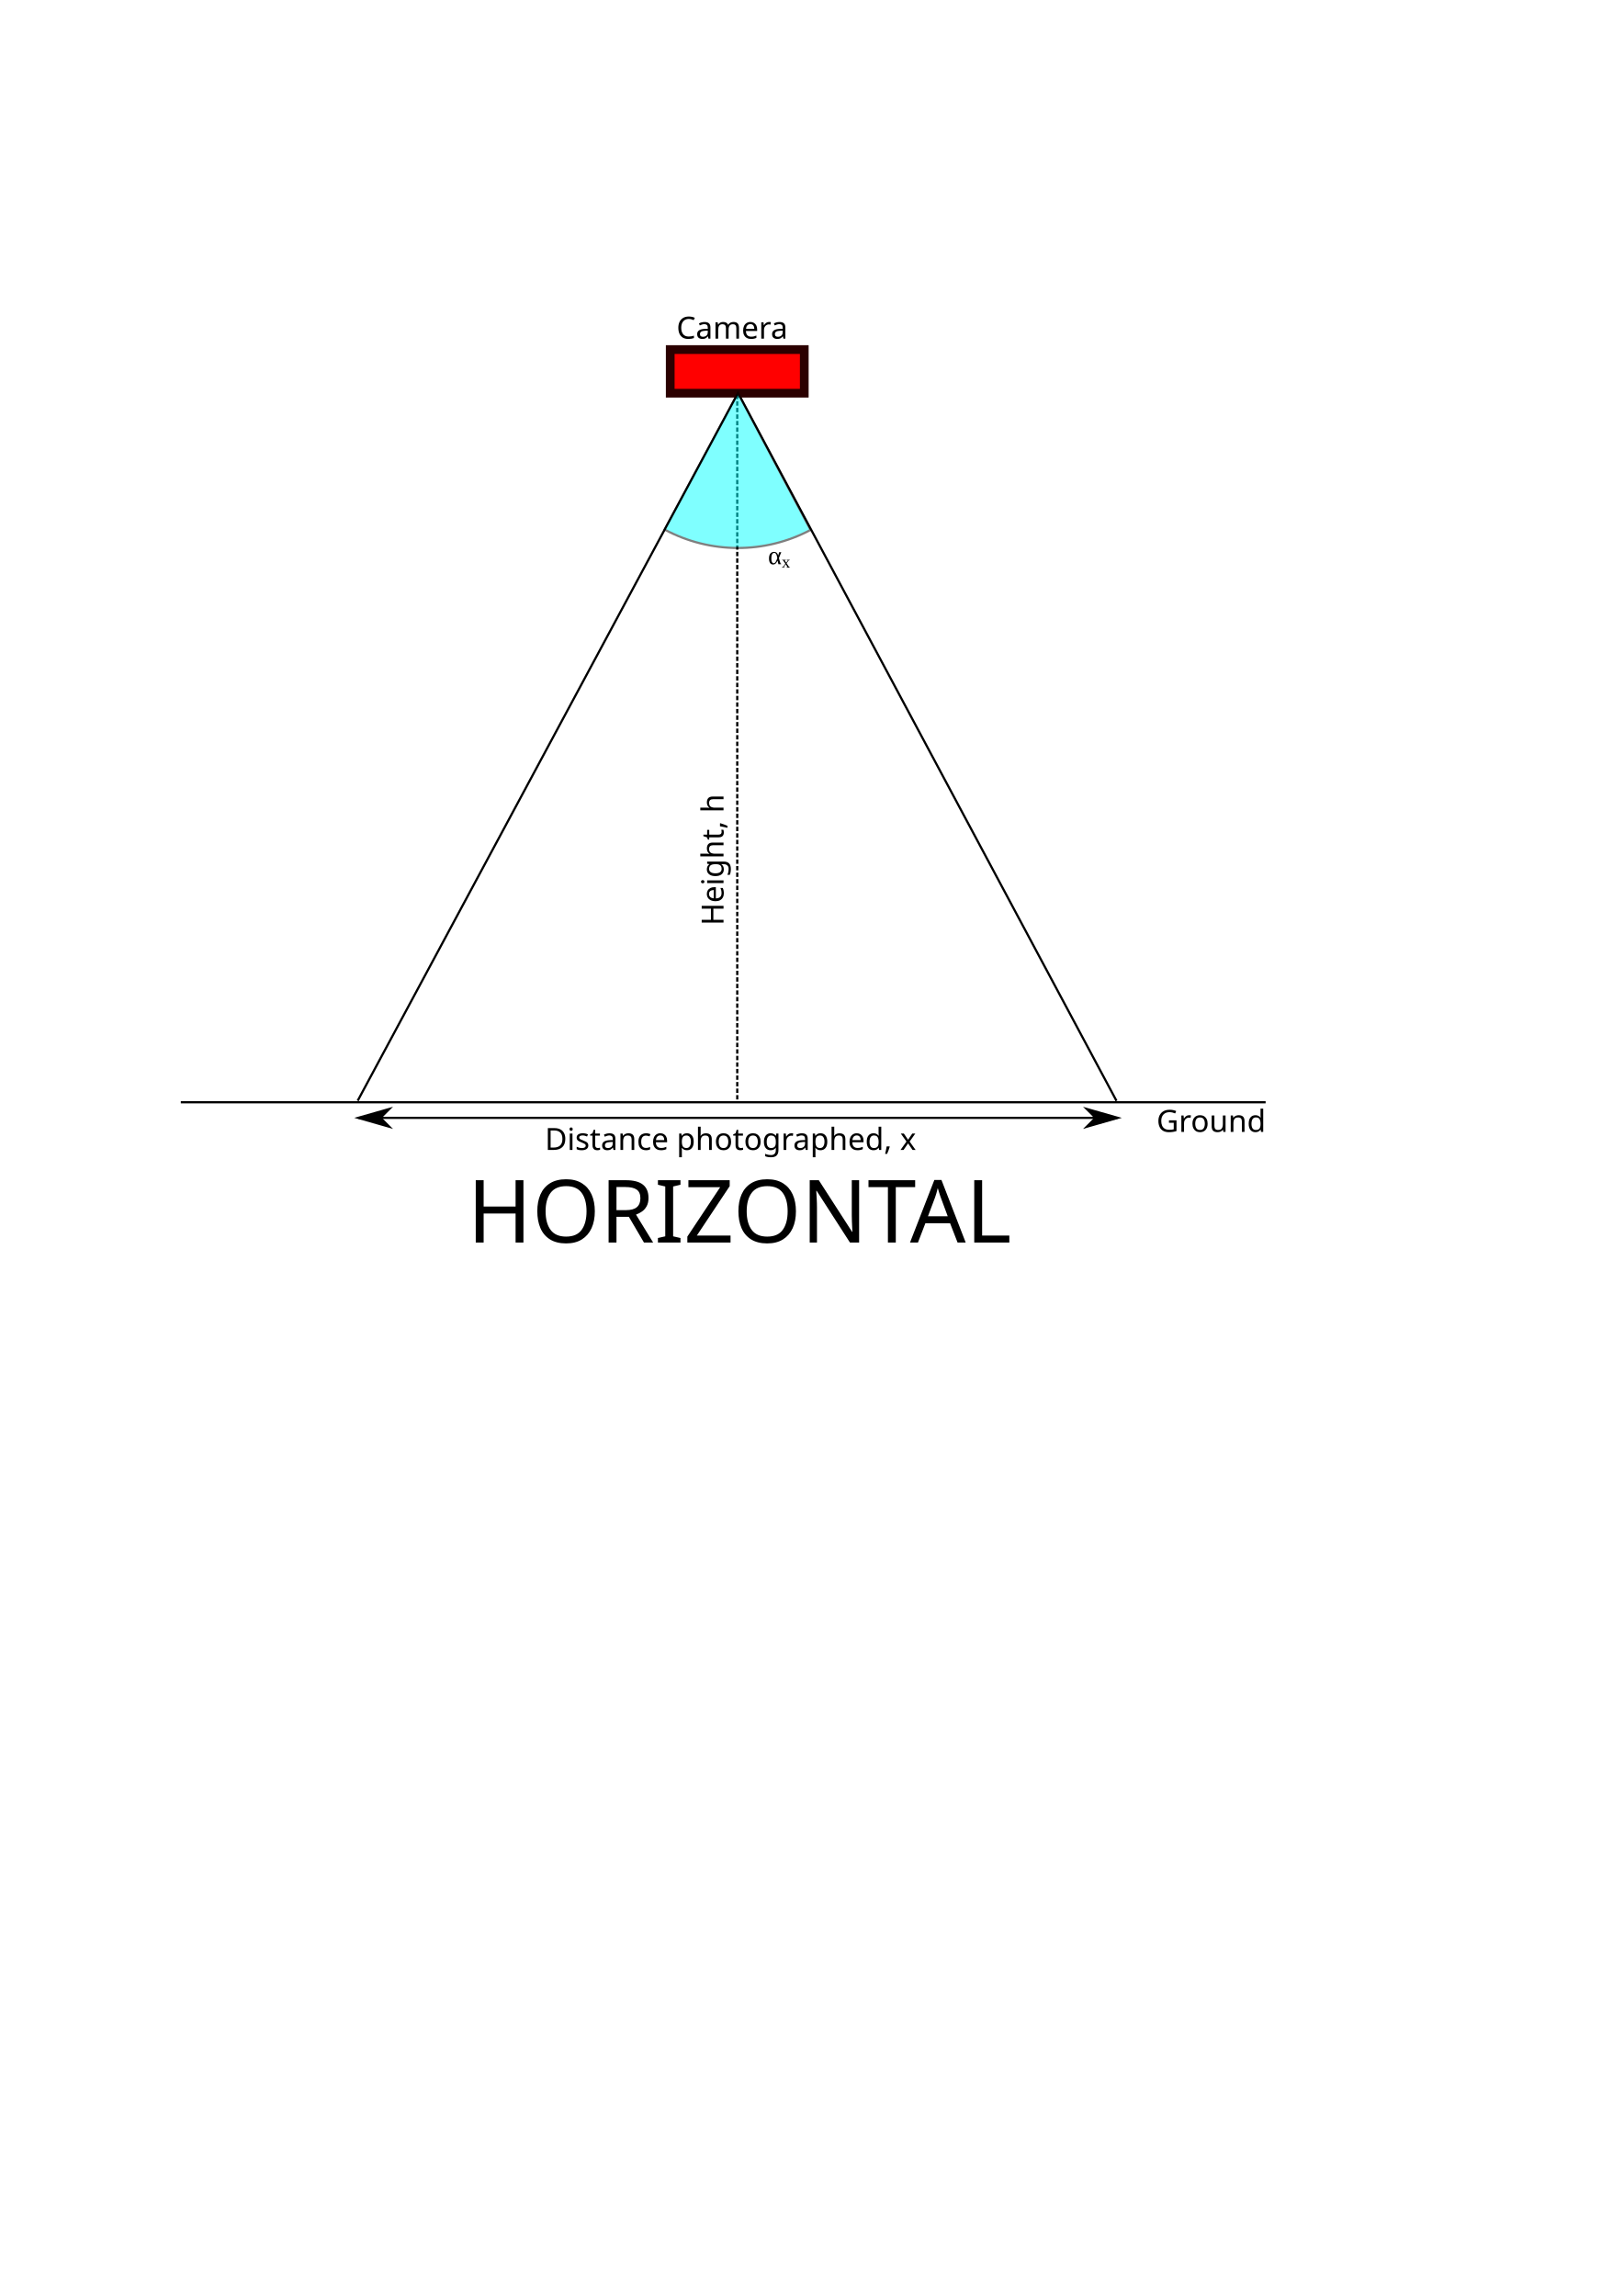
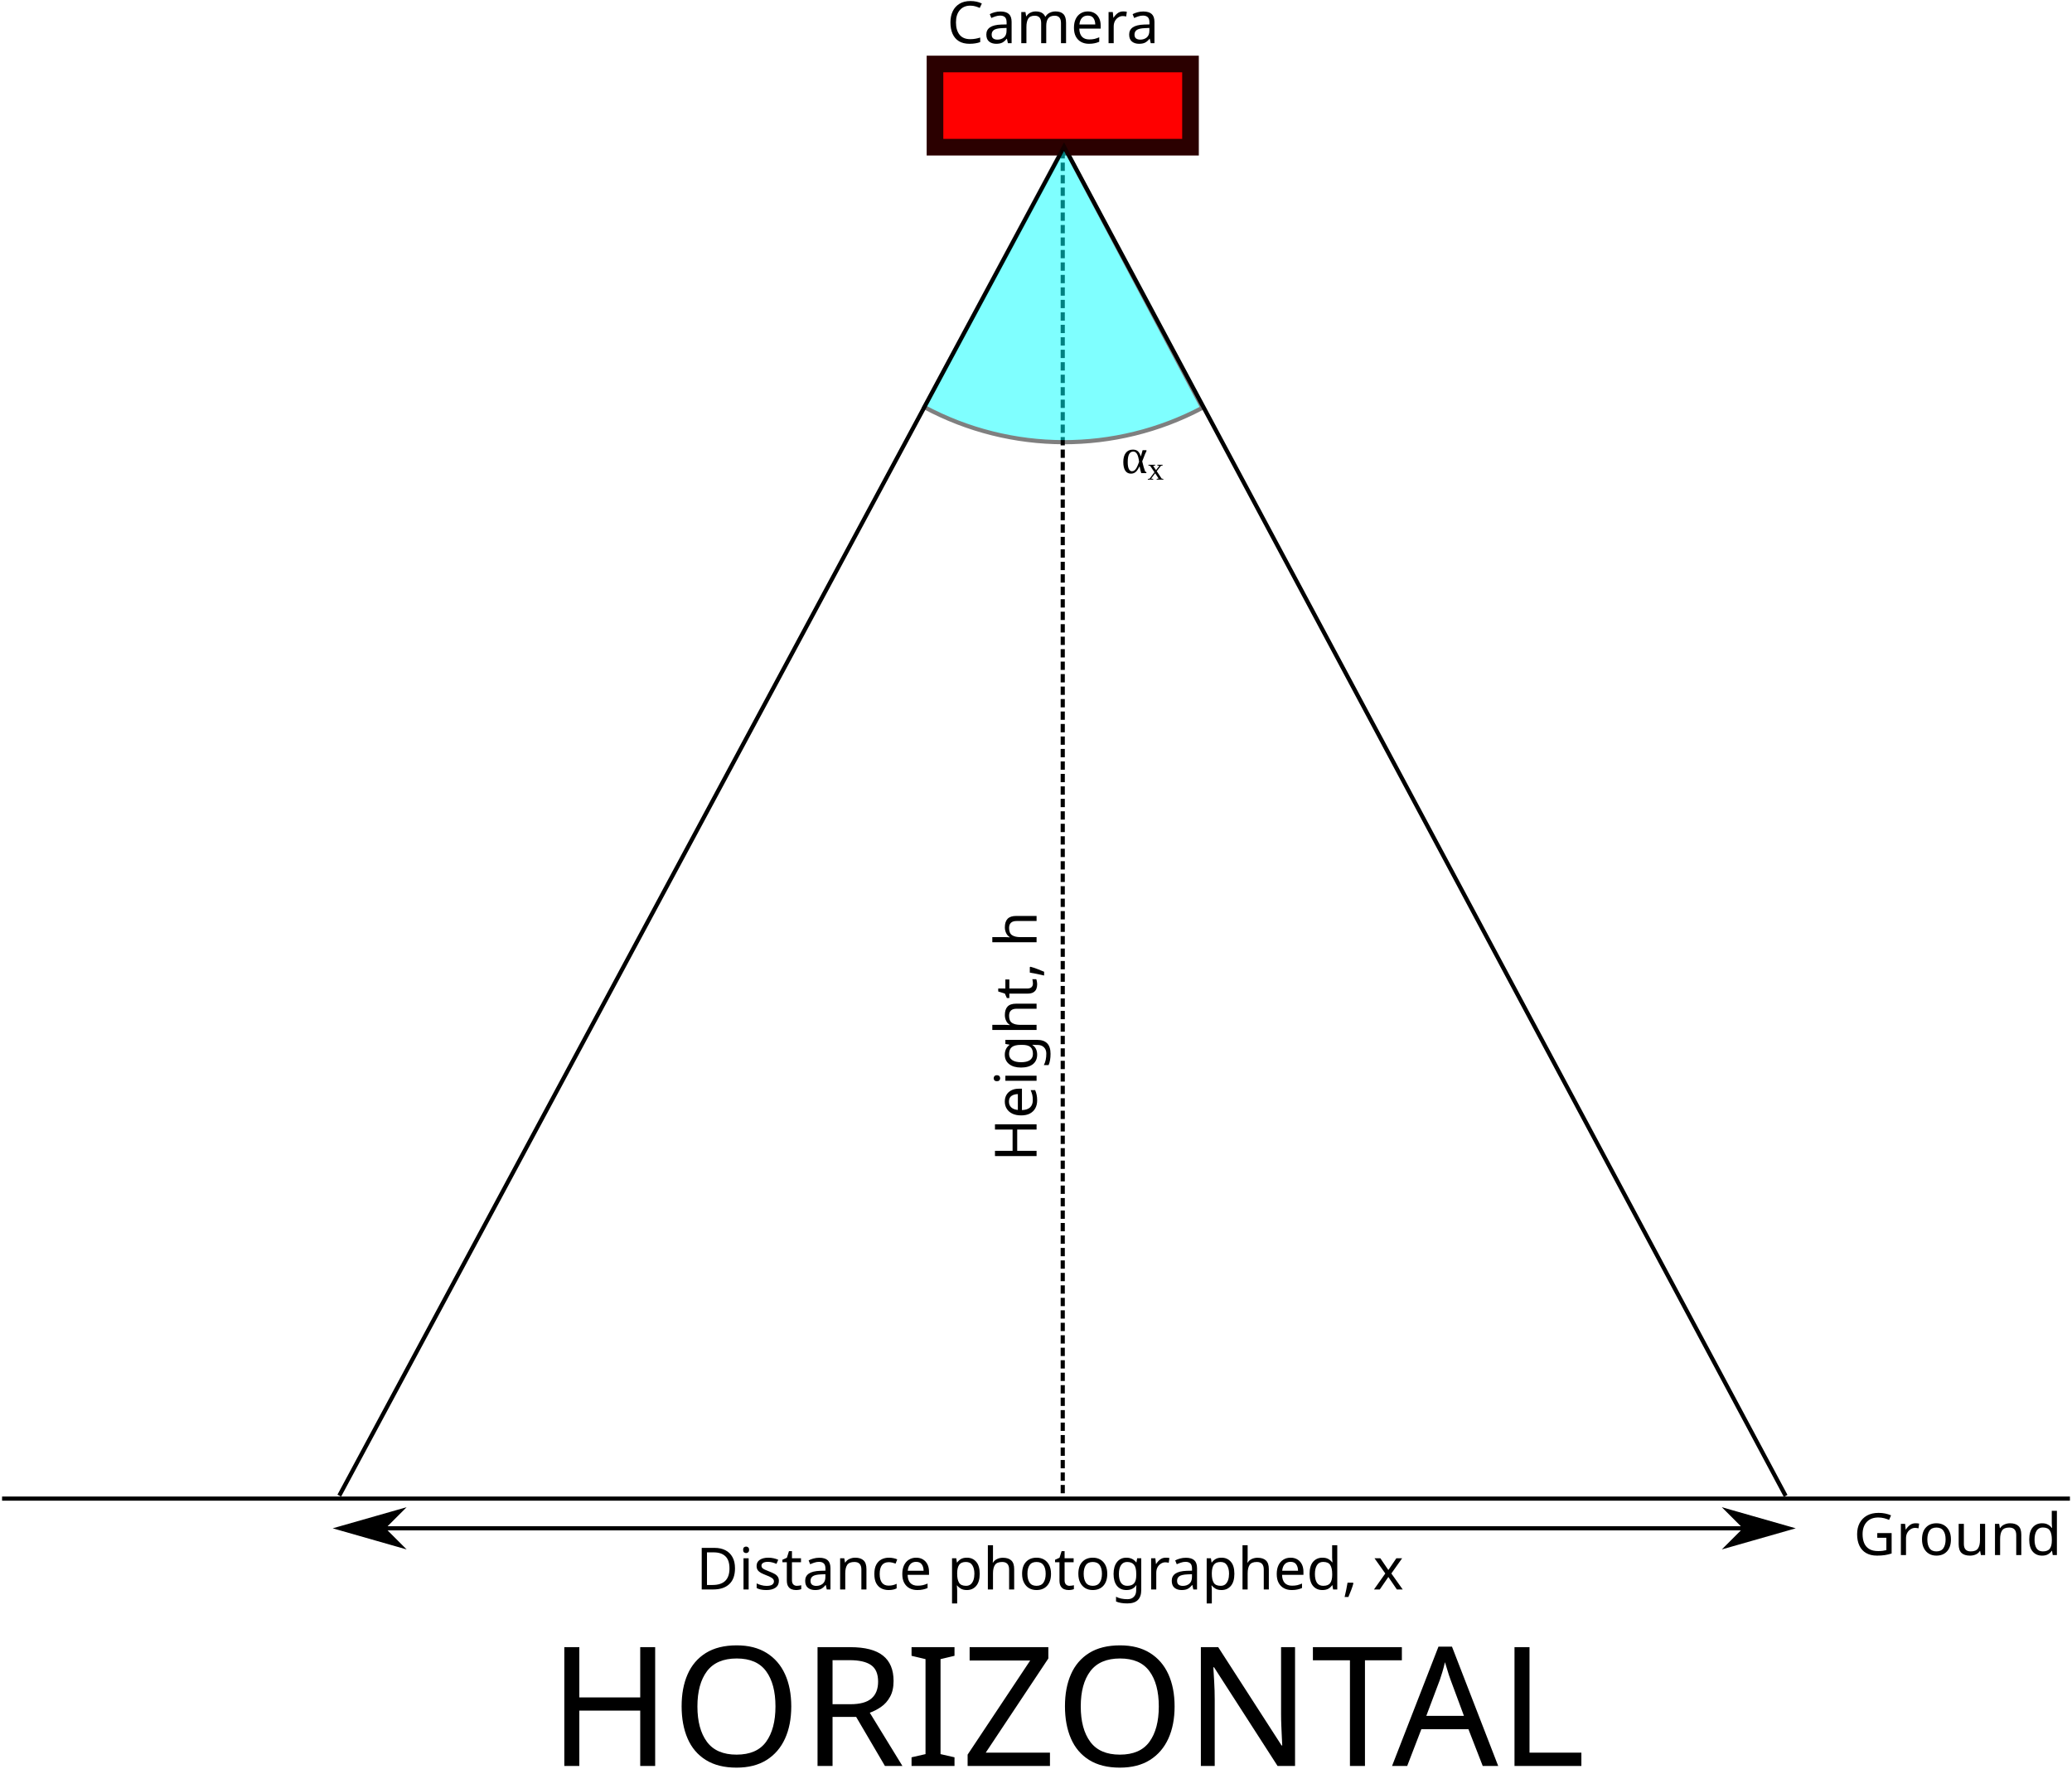
- <svg xmlns="http://www.w3.org/2000/svg" width="744.094" height="1052.362" id="svg2" version="1.1">
+ <svg xmlns="http://www.w3.org/2000/svg" width="498.143" height="425.247" id="svg2" version="1.1">
  <defs id="defs4">
-     <marker orient="auto" refY="0.0" refX="0.0" id="Arrow1Lend" style="overflow:visible;">
-       <path id="path3822" d="M 0.0,0.0 L 5.0,-5.0 L -12.5,0.0 L 5.0,5.0 L 0.0,0.0 z " style="fill-rule:evenodd;stroke:#000000;stroke-width:1.0pt;" transform="scale(0.8) rotate(180) translate(12.5,0)" />
+     <marker orient="auto" refY="0" refX="0" id="Arrow1Lend" style="overflow:visible">
+       <path id="path3822" d="M 0,0 5,-5 -12.5,0 5,5 0,0 z" style="fill-rule:evenodd;stroke:#000000;stroke-width:1pt" transform="matrix(-0.8,0,0,-0.8,-10,0)" />
    </marker>
-     <marker orient="auto" refY="0.0" refX="0.0" id="Arrow1Lstart" style="overflow:visible">
-       <path id="path3819" d="M 0.0,0.0 L 5.0,-5.0 L -12.5,0.0 L 5.0,5.0 L 0.0,0.0 z " style="fill-rule:evenodd;stroke:#000000;stroke-width:1.0pt" transform="scale(0.8) translate(12.5,0)" />
+     <marker orient="auto" refY="0" refX="0" id="Arrow1Lstart" style="overflow:visible">
+       <path id="path3819" d="M 0,0 5,-5 -12.5,0 5,5 0,0 z" style="fill-rule:evenodd;stroke:#000000;stroke-width:1pt" transform="matrix(0.8,0,0,0.8,10,0)" />
    </marker>
  </defs>
-   <g id="layer1">
+   <g id="layer1" transform="translate(-82.35714,-144.8287)">
    <path style="fill:none;stroke:#000000;stroke-width:1px;stroke-linecap:butt;stroke-linejoin:miter;stroke-opacity:1" d="m 82.857,505.219 497.143,0" id="path2985" />
    <path style="fill:none;stroke:#000000;stroke-width:1px;stroke-linecap:butt;stroke-linejoin:miter;stroke-opacity:1" d="m 338.571,179.505 -174.643,325" id="path2987" />
    <path style="fill:none;stroke:#000000;stroke-width:1px;stroke-linecap:butt;stroke-linejoin:miter;stroke-opacity:1" d="M 511.658,504.57 337.722,179.191" id="path2987-6" />
    <rect style="fill:#ff0000;fill-opacity:1;stroke:#2b0000;stroke-width:4;stroke-linecap:round;stroke-miterlimit:4;stroke-opacity:1;stroke-dasharray:none" id="rect3025" width="61.429" height="20" x="307.143" y="160.219" />
    <text xml:space="preserve" style="font-size:14px;font-style:normal;font-weight:normal;line-height:125%;letter-spacing:0px;word-spacing:0px;fill:#000000;fill-opacity:1;stroke:none;font-family:Sans" x="310" y="155.219" id="text3027">
      <tspan id="tspan3029" x="310" y="155.219">Camera</tspan>
    </text>
-     <text xml:space="preserve" style="font-size:14px;font-style:normal;font-weight:normal;line-height:125%;letter-spacing:0px;word-spacing:0px;fill:#000000;fill-opacity:1;stroke:none;font-family:Sans" x="530" y="518.791" id="text3031">
-       <tspan id="tspan3033" x="530" y="518.791">Ground</tspan>
+     <text xml:space="preserve" style="font-size:14px;font-style:normal;font-weight:normal;line-height:125%;letter-spacing:0px;word-spacing:0px;fill:#000000;fill-opacity:1;stroke:none;font-family:Sans" x="527.98" y="518.791" id="text3031">
+       <tspan id="tspan3033" x="527.98" y="518.791">Ground</tspan>
    </text>
-     <path style="fill:none;stroke:#000000;stroke-width:1;stroke-linecap:butt;stroke-linejoin:miter;stroke-opacity:1;stroke-miterlimit:4;stroke-dasharray:2,1;stroke-dashoffset:0" d="m 337.857,180.934 0,324.286" id="path3035" />
+     <path style="fill:none;stroke:#000000;stroke-width:1;stroke-linecap:butt;stroke-linejoin:miter;stroke-miterlimit:4;stroke-opacity:1;stroke-dasharray:2, 1;stroke-dashoffset:0" d="m 337.857,180.934 0,324.286" id="path3035" />
    <text xml:space="preserve" style="font-size:14px;font-style:normal;font-weight:normal;line-height:125%;letter-spacing:0px;word-spacing:0px;fill:#000000;fill-opacity:1;stroke:none;font-family:Sans" x="-424.204" y="331.566" id="text3805" transform="matrix(0,-1,1,0,0,0)">
      <tspan id="tspan3807" x="-424.204" y="331.566">Height, h</tspan>
    </text>
    <text xml:space="preserve" style="font-size:14px;font-style:normal;font-weight:normal;line-height:125%;letter-spacing:0px;word-spacing:0px;fill:#000000;fill-opacity:1;stroke:none;font-family:Sans" x="249.704" y="527.066" id="text3809">
      <tspan x="249.704" y="527.066" id="tspan4461">Distance photographed, x</tspan>
    </text>
    <path style="fill:none;stroke:#000000;stroke-width:1px;stroke-linecap:butt;stroke-linejoin:miter;stroke-opacity:1;marker-start:url(#Arrow1Lstart);marker-end:url(#Arrow1Lend)" d="m 164.286,512.362 347.857,0" id="path3813" />
-     <path style="opacity:0.5;color:#000000;fill:#00ffff;fill-opacity:1;fill-rule:evenodd;stroke:#000000;stroke-width:1px;stroke-linecap:butt;stroke-linejoin:miter;stroke-miterlimit:4;stroke-opacity:1;stroke-dasharray:none;stroke-dashoffset:0;marker:none;visibility:visible;display:inline;overflow:visible;enable-background:accumulate" id="path4447" d="m 397.32,263.455 a 71.071,71.071 0 0 1 -50.695,43.613 l -15.553,-69.349 z" transform="matrix(0.7563924,0.6541181,-0.6541181,0.7563924,243.2452,-216.274)" />
+     <path style="opacity:0.5;color:#000000;fill:#00ffff;fill-opacity:1;fill-rule:evenodd;stroke:#000000;stroke-width:1px;stroke-linecap:butt;stroke-linejoin:miter;stroke-miterlimit:4;stroke-opacity:1;stroke-dasharray:none;stroke-dashoffset:0;marker:none;visibility:visible;display:inline;overflow:visible;enable-background:accumulate" id="path4447" d="m 397.32,263.455 c -8.576,22.076 -27.586,38.43 -50.695,43.613 l -15.553,-69.349 z" transform="matrix(0.7563924,0.6541181,-0.6541181,0.7563924,243.2452,-216.274)" />
    <text xml:space="preserve" x="351.964" y="258.612" id="text4451">
      <tspan id="tspan4453" x="351.964" y="258.612">α<tspan style="font-size:65.001%;baseline-shift:sub" id="tspan4455">x</tspan>
      </tspan>
    </text>
    <text xml:space="preserve" style="font-size:14px;font-style:normal;font-weight:normal;line-height:125%;letter-spacing:0px;word-spacing:0px;fill:#000000;fill-opacity:1;stroke:none;font-family:Sans" x="214.152" y="569.509" id="text4457">
      <tspan id="tspan4459" x="214.152" y="569.509" style="font-size:40px">HORIZONTAL</tspan>
    </text>
  </g>
</svg>
